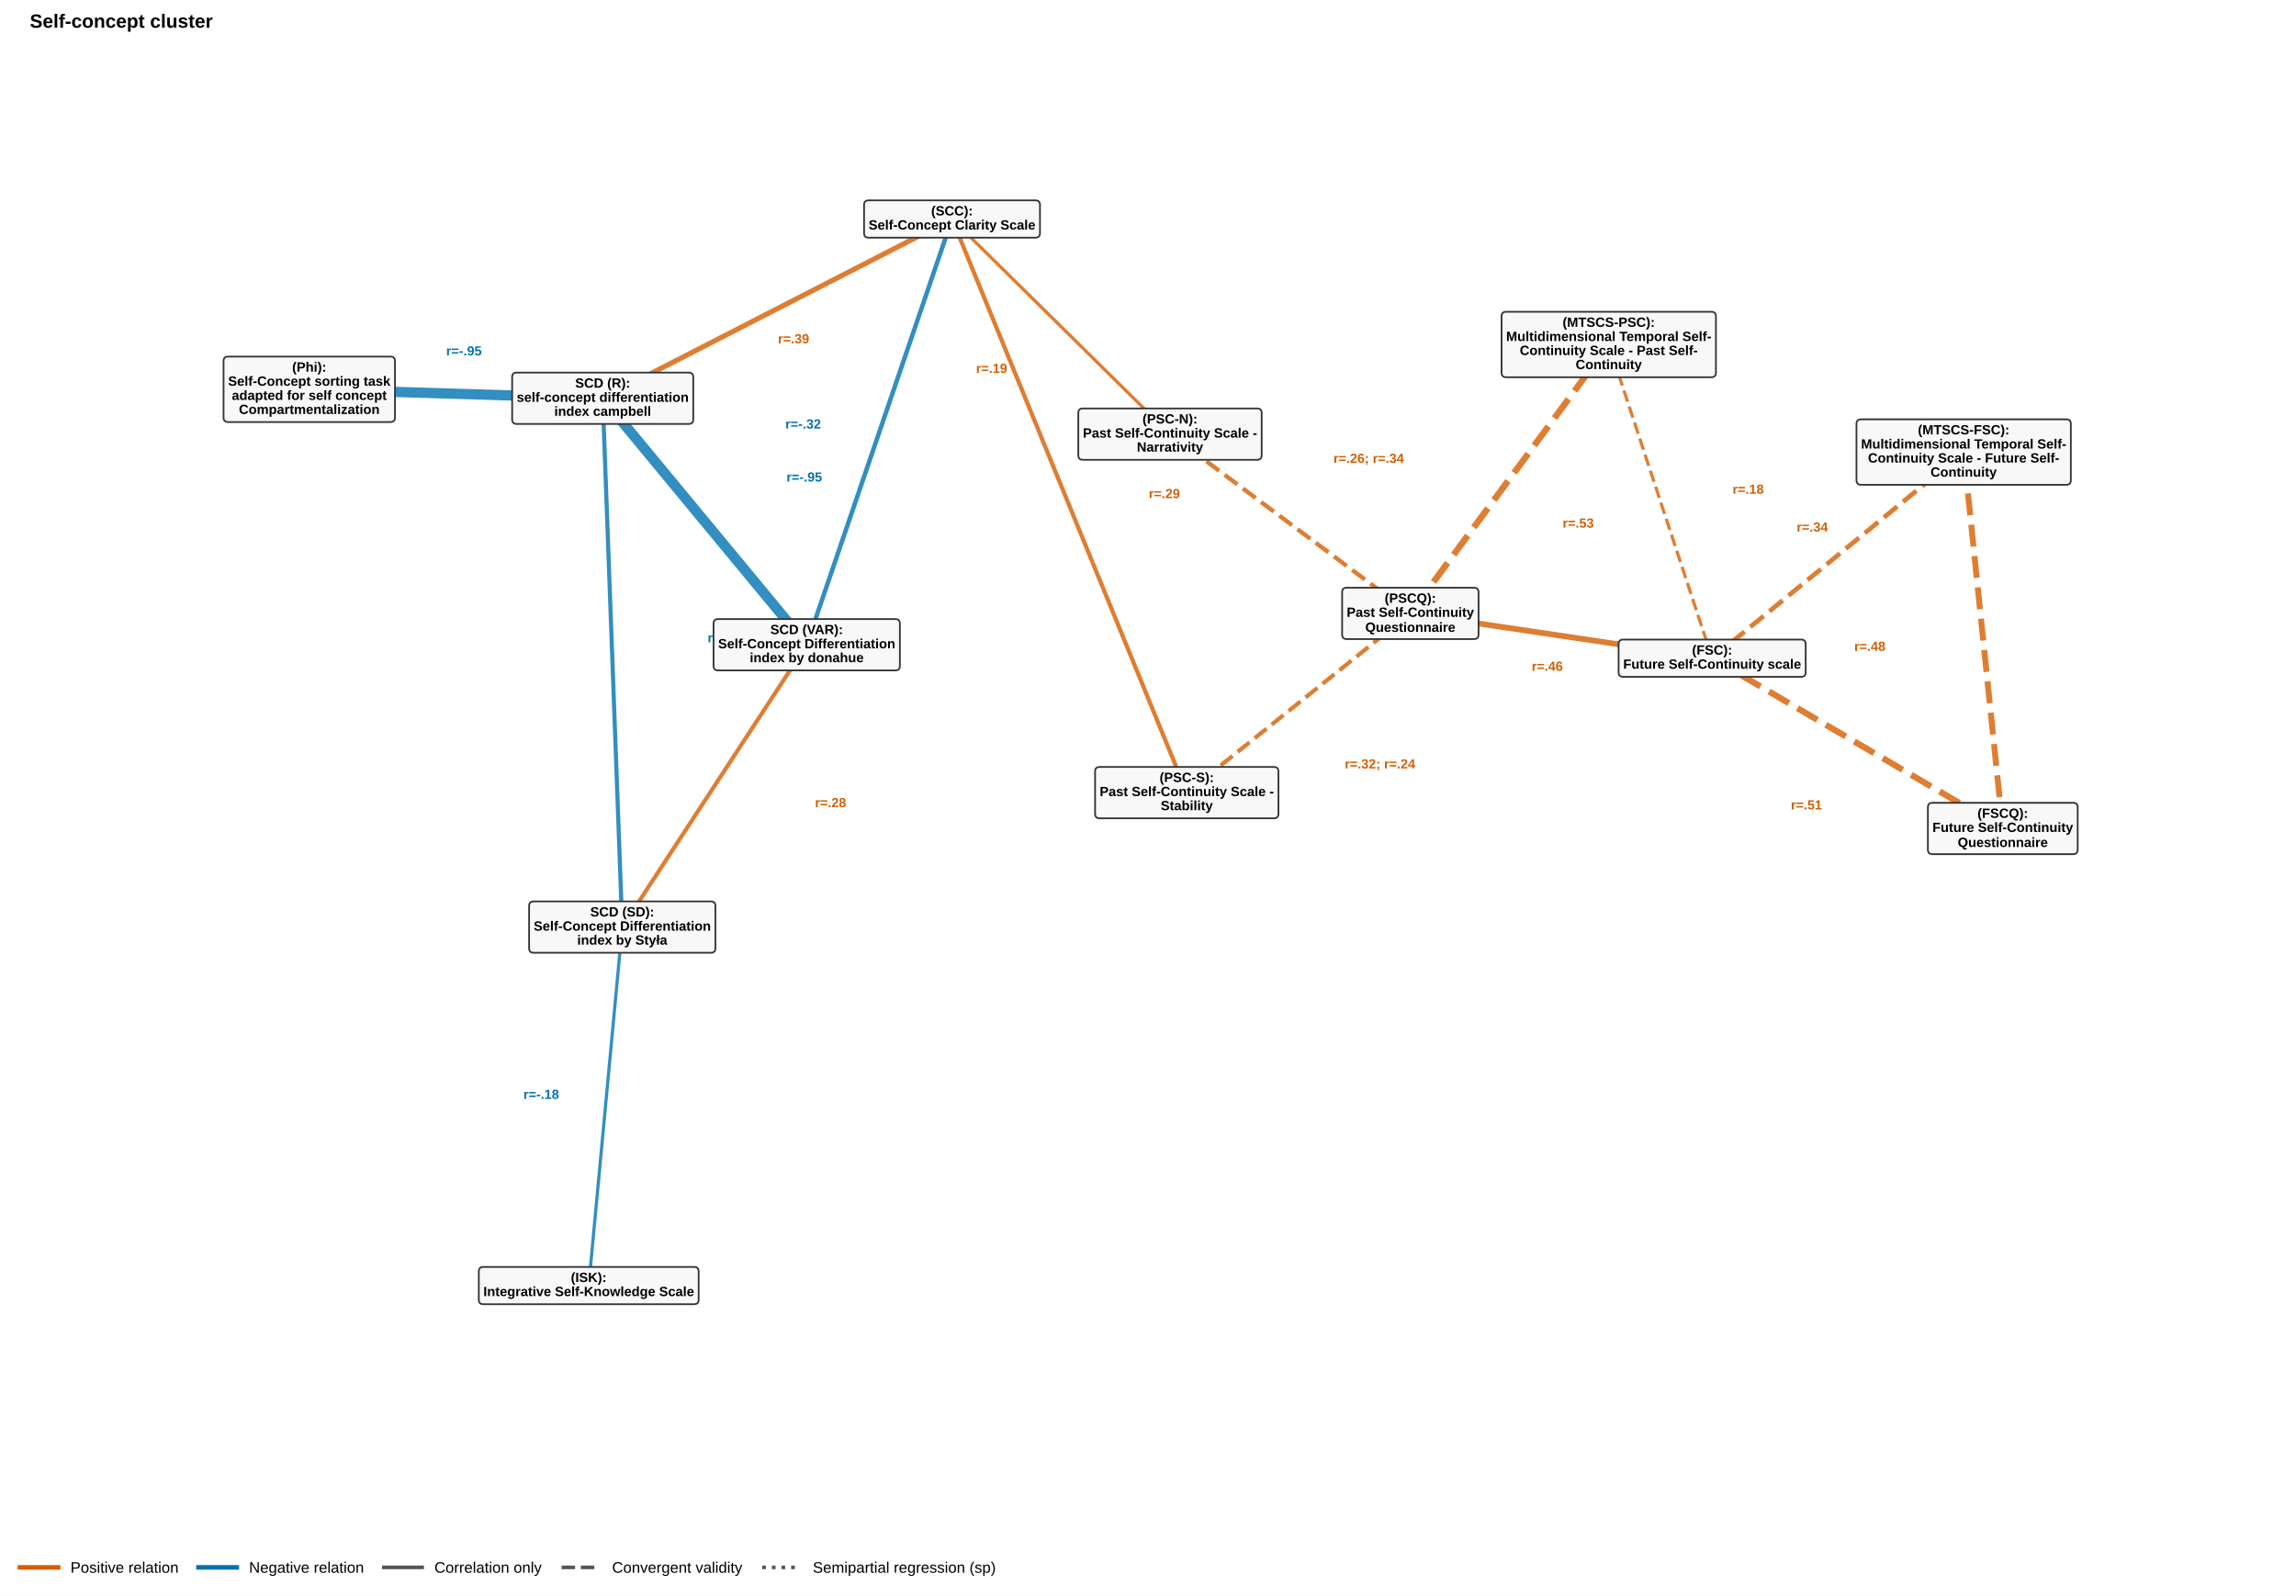
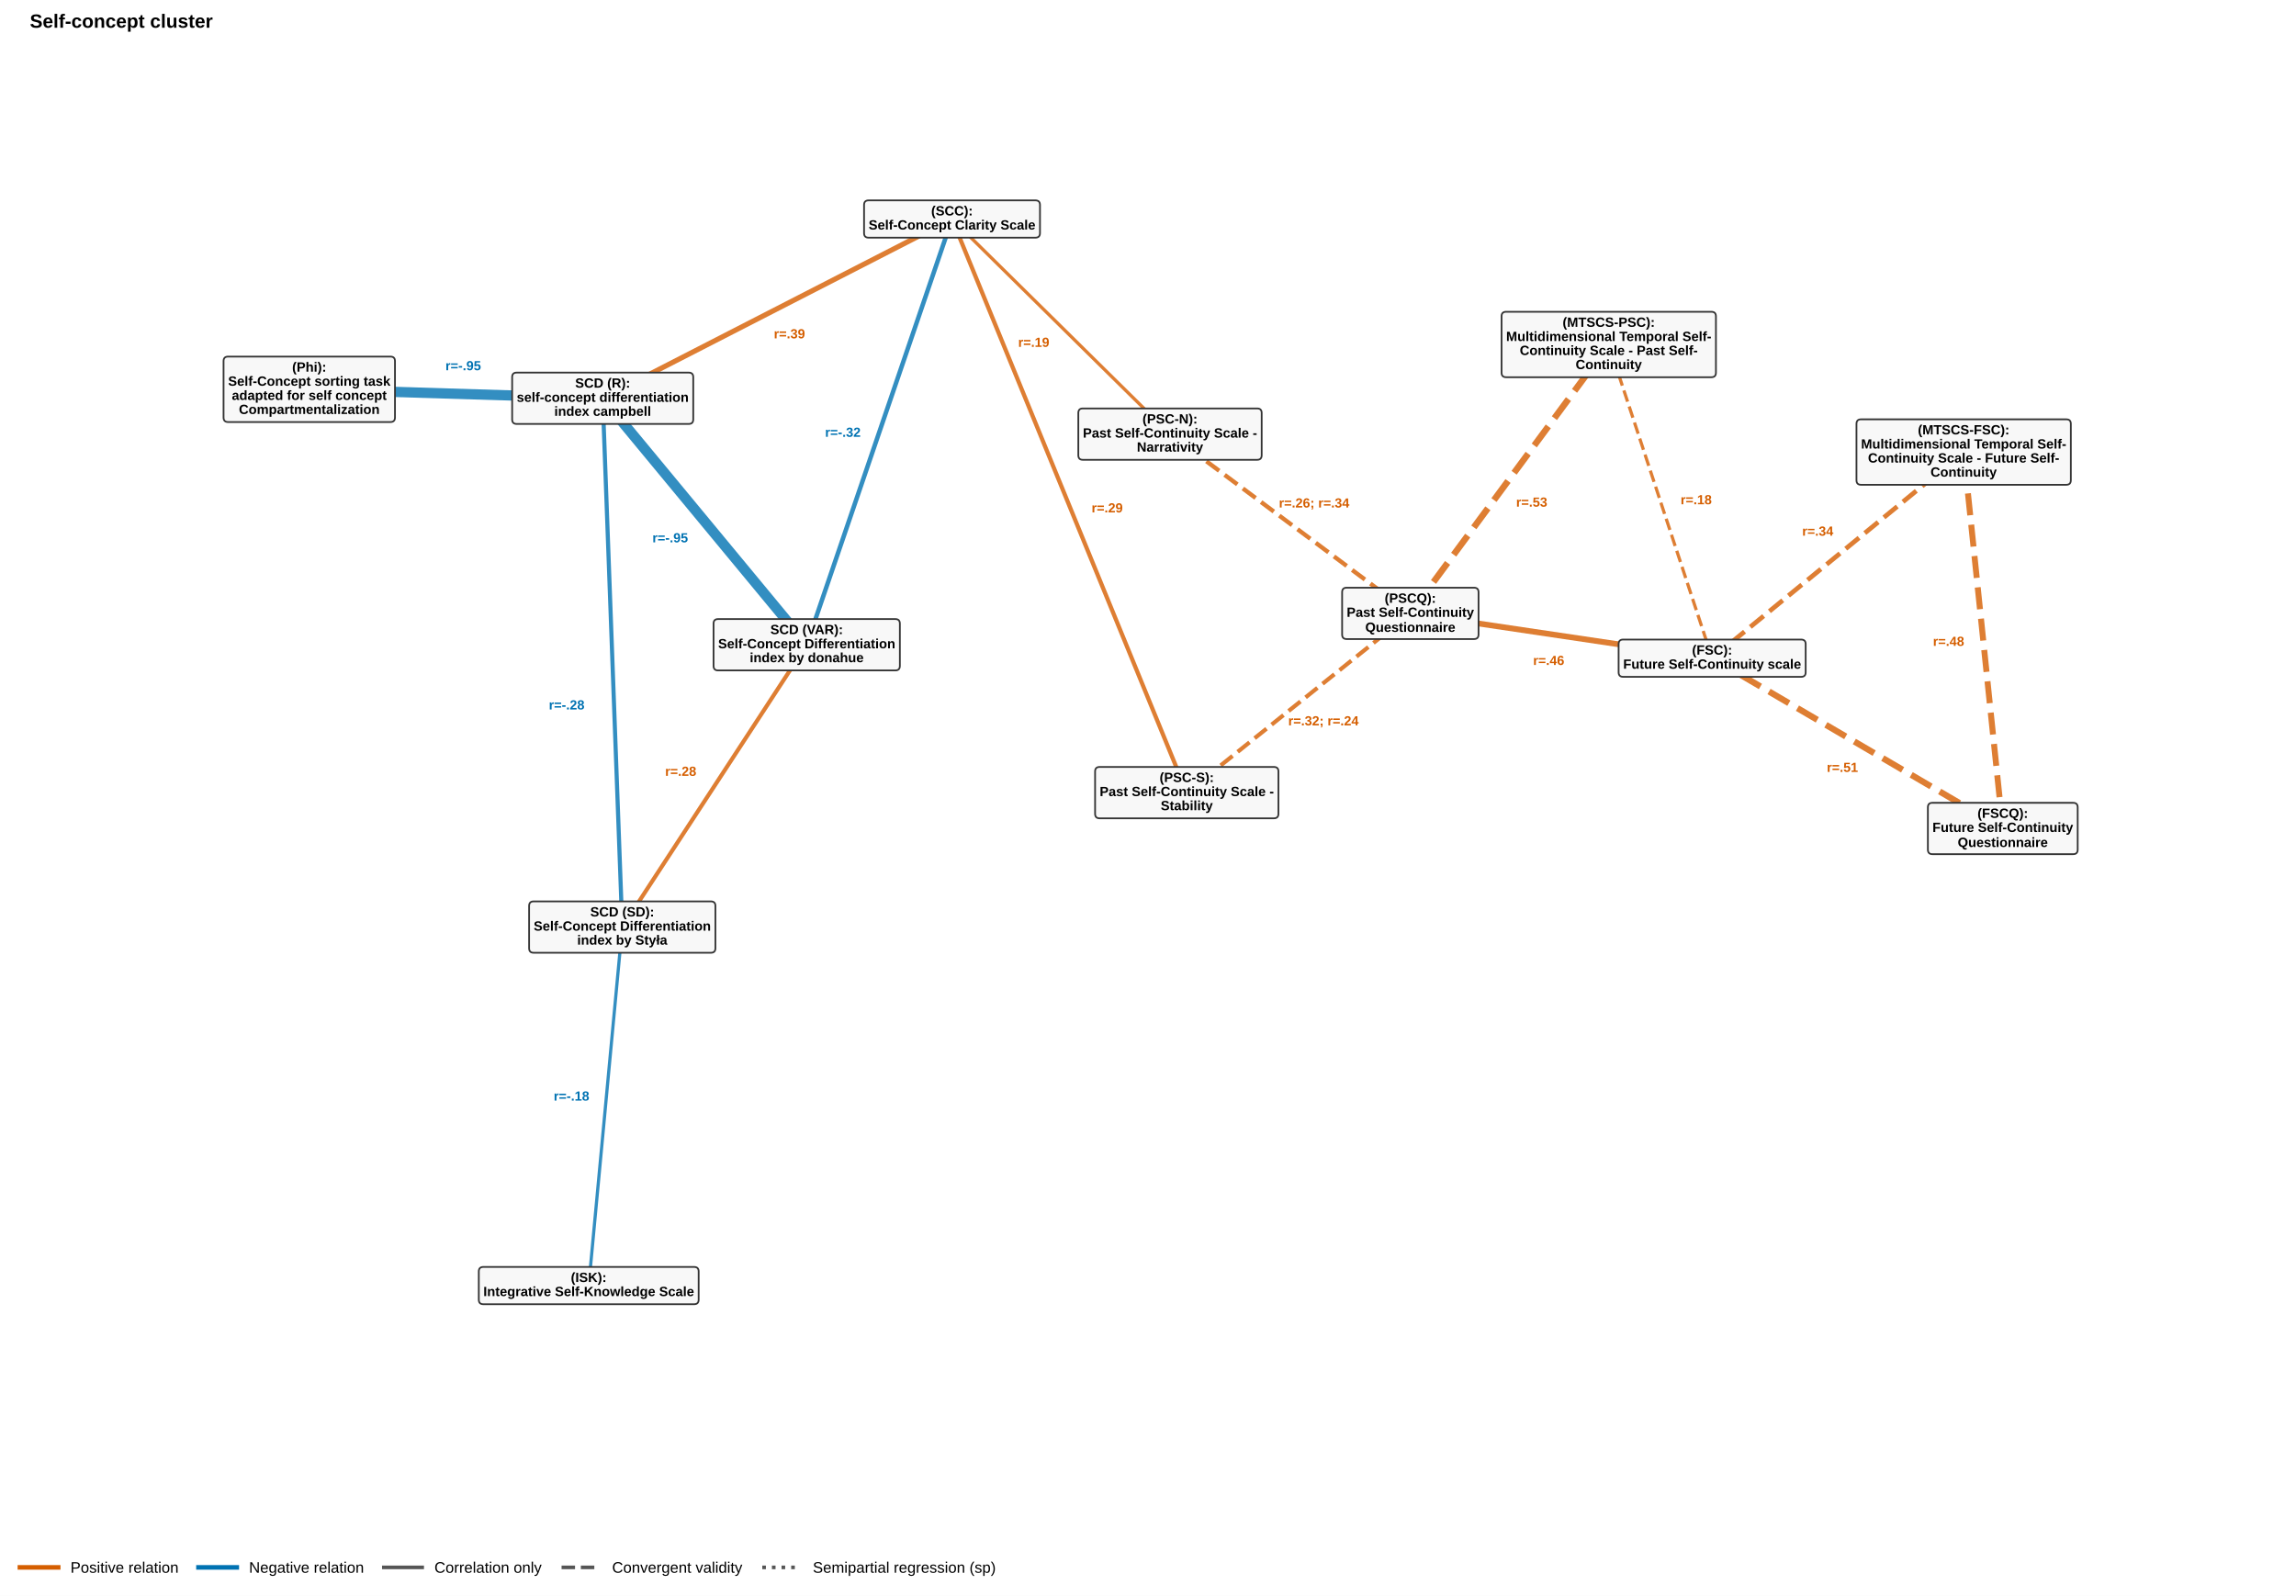
<svg xmlns="http://www.w3.org/2000/svg" width="1199.264pt" height="833.664pt" viewBox="0 0 1199.264 833.664" version="1.1">
  <defs>
    <style type="text/css">*{stroke-linejoin: round; stroke-linecap: butt}</style>
  </defs>
  <g id="figure_1">
    <g id="patch_1">
      <path d="M 0 833.664  L 1199.264 833.664  L 1199.264 0  L 0 0  z " style="fill: #ffffff" />
    </g>
    <g id="axes_1">
      <g id="LineCollection_1">
-         <path d="M 894.302 343.831  L 736.656 320.421  " clip-path="url(#p81ec9b1535)" style="fill: none; stroke: #d55e00; stroke-opacity: 0.8; stroke-width: 3.008" />
-         <path d="M 307.507 671.573  L 325.023 484.292  " clip-path="url(#p81ec9b1535)" style="fill: none; stroke: #0072b2; stroke-opacity: 0.8; stroke-width: 1.664" />
-         <path d="M 161.538 203.37  L 314.806 208.052  " clip-path="url(#p81ec9b1535)" style="fill: none; stroke: #0072b2; stroke-opacity: 0.8; stroke-width: 5.36" />
-         <path d="M 611.122 226.78  L 497.267 114.412  " clip-path="url(#p81ec9b1535)" style="fill: none; stroke: #d55e00; stroke-opacity: 0.8; stroke-width: 1.712" />
-         <path d="M 619.881 414.061  L 497.267 114.412  " clip-path="url(#p81ec9b1535)" style="fill: none; stroke: #d55e00; stroke-opacity: 0.8; stroke-width: 2.192" />
-         <path d="M 497.267 114.412  L 314.806 208.052  " clip-path="url(#p81ec9b1535)" style="fill: none; stroke: #d55e00; stroke-opacity: 0.8; stroke-width: 2.672" />
-         <path d="M 497.267 114.412  L 421.363 336.808  " clip-path="url(#p81ec9b1535)" style="fill: none; stroke: #0072b2; stroke-opacity: 0.8; stroke-width: 2.336" />
-         <path d="M 314.806 208.052  L 325.023 484.292  " clip-path="url(#p81ec9b1535)" style="fill: none; stroke: #0072b2; stroke-opacity: 0.8; stroke-width: 2.144" />
-         <path d="M 314.806 208.052  L 421.363 336.808  " clip-path="url(#p81ec9b1535)" style="fill: none; stroke: #0072b2; stroke-opacity: 0.8; stroke-width: 5.36" />
-         <path d="M 325.023 484.292  L 421.363 336.808  " clip-path="url(#p81ec9b1535)" style="fill: none; stroke: #d55e00; stroke-opacity: 0.8; stroke-width: 2.144" />
+         <path d="M 894.302 343.831  L 736.656 320.421  " clip-path="url(#pcf50045b7d)" style="fill: none; stroke: #d55e00; stroke-opacity: 0.8; stroke-width: 3.008" />
+         <path d="M 307.507 671.573  L 325.023 484.292  " clip-path="url(#pcf50045b7d)" style="fill: none; stroke: #0072b2; stroke-opacity: 0.8; stroke-width: 1.664" />
+         <path d="M 161.538 203.37  L 314.806 208.052  " clip-path="url(#pcf50045b7d)" style="fill: none; stroke: #0072b2; stroke-opacity: 0.8; stroke-width: 5.36" />
+         <path d="M 611.122 226.78  L 497.267 114.412  " clip-path="url(#pcf50045b7d)" style="fill: none; stroke: #d55e00; stroke-opacity: 0.8; stroke-width: 1.712" />
+         <path d="M 619.881 414.061  L 497.267 114.412  " clip-path="url(#pcf50045b7d)" style="fill: none; stroke: #d55e00; stroke-opacity: 0.8; stroke-width: 2.192" />
+         <path d="M 497.267 114.412  L 314.806 208.052  " clip-path="url(#pcf50045b7d)" style="fill: none; stroke: #d55e00; stroke-opacity: 0.8; stroke-width: 2.672" />
+         <path d="M 497.267 114.412  L 421.363 336.808  " clip-path="url(#pcf50045b7d)" style="fill: none; stroke: #0072b2; stroke-opacity: 0.8; stroke-width: 2.336" />
+         <path d="M 314.806 208.052  L 325.023 484.292  " clip-path="url(#pcf50045b7d)" style="fill: none; stroke: #0072b2; stroke-opacity: 0.8; stroke-width: 2.144" />
+         <path d="M 314.806 208.052  L 421.363 336.808  " clip-path="url(#pcf50045b7d)" style="fill: none; stroke: #0072b2; stroke-opacity: 0.8; stroke-width: 5.36" />
+         <path d="M 325.023 484.292  L 421.363 336.808  " clip-path="url(#pcf50045b7d)" style="fill: none; stroke: #d55e00; stroke-opacity: 0.8; stroke-width: 2.144" />
      </g>
      <g id="LineCollection_2">
-         <path d="M 894.302 343.831  L 1046.11 432.789  " clip-path="url(#p81ec9b1535)" style="fill: none; stroke-dasharray: 12.018,5.197; stroke-dashoffset: 0; stroke: #d55e00; stroke-opacity: 0.8; stroke-width: 3.248" />
-         <path d="M 894.302 343.831  L 840.294 179.96  " clip-path="url(#p81ec9b1535)" style="fill: none; stroke-dasharray: 6.157,2.662; stroke-dashoffset: 0; stroke: #d55e00; stroke-opacity: 0.8; stroke-width: 1.664" />
-         <path d="M 894.302 343.831  L 1025.674 236.144  " clip-path="url(#p81ec9b1535)" style="fill: none; stroke-dasharray: 8.998,3.891; stroke-dashoffset: 0; stroke: #d55e00; stroke-opacity: 0.8; stroke-width: 2.432" />
-         <path d="M 1046.11 432.789  L 1025.674 236.144  " clip-path="url(#p81ec9b1535)" style="fill: none; stroke-dasharray: 11.485,4.966; stroke-dashoffset: 0; stroke: #d55e00; stroke-opacity: 0.8; stroke-width: 3.104" />
-         <path d="M 840.294 179.96  L 736.656 320.421  " clip-path="url(#p81ec9b1535)" style="fill: none; stroke-dasharray: 12.373,5.35; stroke-dashoffset: 0; stroke: #d55e00; stroke-opacity: 0.8; stroke-width: 3.344" />
-         <path d="M 611.122 226.78  L 736.656 320.421  " clip-path="url(#p81ec9b1535)" style="fill: none; stroke-dasharray: 8.288,3.584; stroke-dashoffset: 0; stroke: #d55e00; stroke-opacity: 0.8; stroke-width: 2.24" />
-         <path d="M 619.881 414.061  L 736.656 320.421  " clip-path="url(#p81ec9b1535)" style="fill: none; stroke-dasharray: 7.933,3.43; stroke-dashoffset: 0; stroke: #d55e00; stroke-opacity: 0.8; stroke-width: 2.144" />
+         <path d="M 894.302 343.831  L 1046.11 432.789  " clip-path="url(#pcf50045b7d)" style="fill: none; stroke-dasharray: 12.018,5.197; stroke-dashoffset: 0; stroke: #d55e00; stroke-opacity: 0.8; stroke-width: 3.248" />
+         <path d="M 894.302 343.831  L 840.294 179.96  " clip-path="url(#pcf50045b7d)" style="fill: none; stroke-dasharray: 6.157,2.662; stroke-dashoffset: 0; stroke: #d55e00; stroke-opacity: 0.8; stroke-width: 1.664" />
+         <path d="M 894.302 343.831  L 1025.674 236.144  " clip-path="url(#pcf50045b7d)" style="fill: none; stroke-dasharray: 8.998,3.891; stroke-dashoffset: 0; stroke: #d55e00; stroke-opacity: 0.8; stroke-width: 2.432" />
+         <path d="M 1046.11 432.789  L 1025.674 236.144  " clip-path="url(#pcf50045b7d)" style="fill: none; stroke-dasharray: 11.485,4.966; stroke-dashoffset: 0; stroke: #d55e00; stroke-opacity: 0.8; stroke-width: 3.104" />
+         <path d="M 840.294 179.96  L 736.656 320.421  " clip-path="url(#pcf50045b7d)" style="fill: none; stroke-dasharray: 12.373,5.35; stroke-dashoffset: 0; stroke: #d55e00; stroke-opacity: 0.8; stroke-width: 3.344" />
+         <path d="M 611.122 226.78  L 736.656 320.421  " clip-path="url(#pcf50045b7d)" style="fill: none; stroke-dasharray: 8.288,3.584; stroke-dashoffset: 0; stroke: #d55e00; stroke-opacity: 0.8; stroke-width: 2.24" />
+         <path d="M 619.881 414.061  L 736.656 320.421  " clip-path="url(#pcf50045b7d)" style="fill: none; stroke-dasharray: 7.933,3.43; stroke-dashoffset: 0; stroke: #d55e00; stroke-opacity: 0.8; stroke-width: 2.144" />
      </g>
      <g id="text_1">
        <text style="font-weight: 700; font-size: 10px; font-family: 'Arial', 'Helvetica', 'DejaVu Sans', sans-serif; text-anchor: start" x="15.584" y="14.48" transform="rotate(-0 15.584 14.48027)">Self-concept cluster</text>
      </g>
      <g id="text_2">
        <g id="patch_2">
-           <path d="M 800.044 352.564  L 816.351 352.564  Q 817.041 352.564 817.041 351.874  L 817.041 345.399  Q 817.041 344.709 816.351 344.709  L 800.044 344.709  Q 799.354 344.709 799.354 345.399  L 799.354 351.874  Q 799.354 352.564 800.044 352.564  z " style="fill: #ffffff; opacity: 0.9" />
-         </g>
-         <text style="font-weight: 700; font-size: 6.9px; font-family: 'Arial', 'Helvetica', 'DejaVu Sans', sans-serif; text-anchor: middle; fill: #d55e00" x="808.198" y="350.422" transform="rotate(-0 808.1977 350.4219)">r=.46</text>
+           <path d="M 847.828 353.569  L 940.776 353.569  Q 943.156 353.569 943.156 351.189  L 943.156 336.473  Q 943.156 334.093 940.776 334.093  L 847.828 334.093  Q 845.448 334.093 845.448 336.473  L 845.448 351.189  Q 845.448 353.569 847.828 353.569  z " style="fill: #f8f8f8; stroke: #333333; stroke-width: 0.9; stroke-linejoin: miter" />
+         </g>
+         <text style="font-weight: 700; font-size: 7px; font-family: 'Arial', 'Helvetica', 'DejaVu Sans', sans-serif" transform="translate(883.8059 341.9634)">(FSC):</text>
+         <text style="font-weight: 700; font-size: 7px; font-family: 'Arial', 'Helvetica', 'DejaVu Sans', sans-serif" transform="translate(847.8281 349.3211)">Future Self-Continuity scale</text>
      </g>
      <g id="text_3">
        <g id="patch_3">
-           <path d="M 935.387 424.973  L 951.694 424.973  Q 952.384 424.973 952.384 424.283  L 952.384 417.808  Q 952.384 417.118 951.694 417.118  L 935.387 417.118  Q 934.697 417.118 934.697 417.808  L 934.697 424.283  Q 934.697 424.973 935.387 424.973  z " style="fill: #ffffff; opacity: 0.9" />
-         </g>
-         <text style="font-weight: 700; font-size: 6.9px; font-family: 'Arial', 'Helvetica', 'DejaVu Sans', sans-serif; text-anchor: middle; fill: #d55e00" x="943.541" y="422.831" transform="rotate(-0 943.5405 422.8309)">r=.51</text>
-       </g>
-       <g id="text_4">
-         <g id="patch_4">
-           <path d="M 904.973 260.093  L 921.28 260.093  Q 921.97 260.093 921.97 259.403  L 921.97 252.928  Q 921.97 252.238 921.28 252.238  L 904.973 252.238  Q 904.283 252.238 904.283 252.928  L 904.283 259.403  Q 904.283 260.093 904.973 260.093  z " style="fill: #ffffff; opacity: 0.9" />
-         </g>
-         <text style="font-weight: 700; font-size: 6.9px; font-family: 'Arial', 'Helvetica', 'DejaVu Sans', sans-serif; text-anchor: middle; fill: #d55e00" x="913.126" y="257.951" transform="rotate(-0 913.1265 257.9513)">r=.18</text>
-       </g>
-       <g id="text_5">
-         <g id="patch_5">
-           <path d="M 938.456 279.836  L 954.763 279.836  Q 955.453 279.836 955.453 279.146  L 955.453 272.671  Q 955.453 271.981 954.763 271.981  L 938.456 271.981  Q 937.766 271.981 937.766 272.671  L 937.766 279.146  Q 937.766 279.836 938.456 279.836  z " style="fill: #ffffff; opacity: 0.9" />
-         </g>
-         <text style="font-weight: 700; font-size: 6.9px; font-family: 'Arial', 'Helvetica', 'DejaVu Sans', sans-serif; text-anchor: middle; fill: #d55e00" x="946.61" y="277.694" transform="rotate(-0 946.6098 277.6942)">r=.34</text>
-       </g>
-       <g id="text_6">
-         <g id="patch_6">
-           <path d="M 968.522 342.153  L 984.829 342.153  Q 985.519 342.153 985.519 341.463  L 985.519 334.988  Q 985.519 334.298 984.829 334.298  L 968.522 334.298  Q 967.832 334.298 967.832 334.988  L 967.832 341.463  Q 967.832 342.153 968.522 342.153  z " style="fill: #ffffff; opacity: 0.9" />
-         </g>
-         <text style="font-weight: 700; font-size: 6.9px; font-family: 'Arial', 'Helvetica', 'DejaVu Sans', sans-serif; text-anchor: middle; fill: #d55e00" x="976.675" y="340.011" transform="rotate(-0 976.6753 340.011)">r=.48</text>
-       </g>
-       <g id="text_7">
-         <g id="patch_7">
-           <path d="M 273.407 576.178  L 292.012 576.178  Q 292.702 576.178 292.702 575.488  L 292.702 569.012  Q 292.702 568.322 292.012 568.322  L 273.407 568.322  Q 272.717 568.322 272.717 569.012  L 272.717 575.488  Q 272.717 576.178 273.407 576.178  z " style="fill: #ffffff; opacity: 0.9" />
-         </g>
-         <text style="font-weight: 700; font-size: 6.9px; font-family: 'Arial', 'Helvetica', 'DejaVu Sans', sans-serif; text-anchor: middle; fill: #0072b2" x="282.709" y="574.035" transform="rotate(-0 282.7095 574.0355)">r=-.18</text>
-       </g>
-       <g id="text_8">
-         <g id="patch_8">
-           <path d="M 816.207 277.776  L 832.513 277.776  Q 833.203 277.776 833.203 277.086  L 833.203 270.61  Q 833.203 269.92 832.513 269.92  L 816.207 269.92  Q 815.517 269.92 815.517 270.61  L 815.517 277.086  Q 815.517 277.776 816.207 277.776  z " style="fill: #ffffff; opacity: 0.9" />
-         </g>
-         <text style="font-weight: 700; font-size: 6.9px; font-family: 'Arial', 'Helvetica', 'DejaVu Sans', sans-serif; text-anchor: middle; fill: #d55e00" x="824.36" y="275.634" transform="rotate(-0 824.3598 275.6337)">r=.53</text>
-       </g>
-       <g id="text_9">
-         <g id="patch_9">
-           <path d="M 233.031 187.824  L 251.635 187.824  Q 252.325 187.824 252.325 187.134  L 252.325 180.659  Q 252.325 179.969 251.635 179.969  L 233.031 179.969  Q 232.341 179.969 232.341 180.659  L 232.341 187.134  Q 232.341 187.824 233.031 187.824  z " style="fill: #ffffff; opacity: 0.9" />
-         </g>
-         <text style="font-weight: 700; font-size: 6.9px; font-family: 'Arial', 'Helvetica', 'DejaVu Sans', sans-serif; text-anchor: middle; fill: #0072b2" x="242.333" y="185.682" transform="rotate(-0 242.3331 185.682)">r=-.95</text>
-       </g>
-       <g id="text_10">
-         <g id="patch_10">
-           <path d="M 509.814 196.942  L 526.121 196.942  Q 526.811 196.942 526.811 196.252  L 526.811 189.776  Q 526.811 189.086 526.121 189.086  L 509.814 189.086  Q 509.124 189.086 509.124 189.776  L 509.124 196.252  Q 509.124 196.942 509.814 196.942  z " style="fill: #ffffff; opacity: 0.9" />
-         </g>
-         <text style="font-weight: 700; font-size: 6.9px; font-family: 'Arial', 'Helvetica', 'DejaVu Sans', sans-serif; text-anchor: middle; fill: #d55e00" x="517.968" y="194.8" transform="rotate(-0 517.9677 194.7998)">r=.19</text>
-       </g>
-       <g id="text_11">
-         <g id="patch_11">
-           <path d="M 696.496 243.942  L 733.324 243.942  Q 734.014 243.942 734.014 243.252  L 734.014 236.777  Q 734.014 236.087 733.324 236.087  L 696.496 236.087  Q 695.806 236.087 695.806 236.777  L 695.806 243.252  Q 695.806 243.942 696.496 243.942  z " style="fill: #ffffff; opacity: 0.9" />
-         </g>
-         <text style="font-weight: 700; font-size: 6.9px; font-family: 'Arial', 'Helvetica', 'DejaVu Sans', sans-serif; text-anchor: middle; fill: #d55e00" x="714.91" y="241.8" transform="rotate(-0 714.9103 241.8001)">r=.26; r=.34</text>
-       </g>
-       <g id="text_12">
-         <g id="patch_12">
-           <path d="M 600.03 262.372  L 616.336 262.372  Q 617.026 262.372 617.026 261.682  L 617.026 255.207  Q 617.026 254.517 616.336 254.517  L 600.03 254.517  Q 599.34 254.517 599.34 255.207  L 599.34 261.682  Q 599.34 262.372 600.03 262.372  z " style="fill: #ffffff; opacity: 0.9" />
-         </g>
-         <text style="font-weight: 700; font-size: 6.9px; font-family: 'Arial', 'Helvetica', 'DejaVu Sans', sans-serif; text-anchor: middle; fill: #d55e00" x="608.183" y="260.23" transform="rotate(-0 608.183 260.2302)">r=.29</text>
-       </g>
-       <g id="text_13">
-         <g id="patch_13">
-           <path d="M 702.402 403.574  L 739.23 403.574  Q 739.92 403.574 739.92 402.884  L 739.92 396.409  Q 739.92 395.719 739.23 395.719  L 702.402 395.719  Q 701.712 395.719 701.712 396.409  L 701.712 402.884  Q 701.712 403.574 702.402 403.574  z " style="fill: #ffffff; opacity: 0.9" />
-         </g>
-         <text style="font-weight: 700; font-size: 6.9px; font-family: 'Arial', 'Helvetica', 'DejaVu Sans', sans-serif; text-anchor: middle; fill: #d55e00" x="720.816" y="401.432" transform="rotate(-0 720.8158 401.4324)">r=.32; r=.24</text>
-       </g>
-       <g id="text_14">
-         <g id="patch_14">
-           <path d="M 406.373 181.478  L 422.679 181.478  Q 423.369 181.478 423.369 180.788  L 423.369 174.313  Q 423.369 173.623 422.679 173.623  L 406.373 173.623  Q 405.683 173.623 405.683 174.313  L 405.683 180.788  Q 405.683 181.478 406.373 181.478  z " style="fill: #ffffff; opacity: 0.9" />
-         </g>
-         <text style="font-weight: 700; font-size: 6.9px; font-family: 'Arial', 'Helvetica', 'DejaVu Sans', sans-serif; text-anchor: middle; fill: #d55e00" x="414.526" y="179.336" transform="rotate(-0 414.5259 179.3364)">r=.39</text>
-       </g>
-       <g id="text_15">
-         <g id="patch_15">
-           <path d="M 410.225 226.008  L 428.829 226.008  Q 429.519 226.008 429.519 225.318  L 429.519 218.843  Q 429.519 218.153 428.829 218.153  L 410.225 218.153  Q 409.535 218.153 409.535 218.843  L 409.535 225.318  Q 409.535 226.008 410.225 226.008  z " style="fill: #ffffff; opacity: 0.9" />
-         </g>
-         <text style="font-weight: 700; font-size: 6.9px; font-family: 'Arial', 'Helvetica', 'DejaVu Sans', sans-serif; text-anchor: middle; fill: #0072b2" x="419.527" y="223.866" transform="rotate(-0 419.527 223.8663)">r=-.32</text>
-       </g>
-       <g id="text_16">
-         <g id="patch_16">
-           <path d="M 369.59 337.709  L 388.195 337.709  Q 388.885 337.709 388.885 337.019  L 388.885 330.543  Q 388.885 329.853 388.195 329.853  L 369.59 329.853  Q 368.9 329.853 368.9 330.543  L 368.9 337.019  Q 368.9 337.709 369.59 337.709  z " style="fill: #ffffff; opacity: 0.9" />
-         </g>
-         <text style="font-weight: 700; font-size: 6.9px; font-family: 'Arial', 'Helvetica', 'DejaVu Sans', sans-serif; text-anchor: middle; fill: #0072b2" x="378.893" y="335.567" transform="rotate(-0 378.8925 335.5665)">r=-.28</text>
-       </g>
-       <g id="text_17">
-         <g id="patch_17">
-           <path d="M 410.8 253.718  L 429.404 253.718  Q 430.094 253.718 430.094 253.028  L 430.094 246.552  Q 430.094 245.862 429.404 245.862  L 410.8 245.862  Q 410.11 245.862 410.11 246.552  L 410.11 253.028  Q 410.11 253.718 410.8 253.718  z " style="fill: #ffffff; opacity: 0.9" />
-         </g>
-         <text style="font-weight: 700; font-size: 6.9px; font-family: 'Arial', 'Helvetica', 'DejaVu Sans', sans-serif; text-anchor: middle; fill: #0072b2" x="420.102" y="251.576" transform="rotate(-0 420.1023 251.5758)">r=-.95</text>
-       </g>
-       <g id="text_18">
-         <g id="patch_18">
-           <path d="M 425.662 423.789  L 441.969 423.789  Q 442.659 423.789 442.659 423.099  L 442.659 416.624  Q 442.659 415.934 441.969 415.934  L 425.662 415.934  Q 424.972 415.934 424.972 416.624  L 424.972 423.099  Q 424.972 423.789 425.662 423.789  z " style="fill: #ffffff; opacity: 0.9" />
-         </g>
-         <text style="font-weight: 700; font-size: 6.9px; font-family: 'Arial', 'Helvetica', 'DejaVu Sans', sans-serif; text-anchor: middle; fill: #d55e00" x="433.816" y="421.647" transform="rotate(-0 433.8157 421.6473)">r=.28</text>
-       </g>
-       <g id="text_19">
-         <g id="patch_19">
-           <path d="M 847.828 353.569  L 940.776 353.569  Q 943.156 353.569 943.156 351.189  L 943.156 336.473  Q 943.156 334.093 940.776 334.093  L 847.828 334.093  Q 845.448 334.093 845.448 336.473  L 845.448 351.189  Q 845.448 353.569 847.828 353.569  z " style="fill: #f8f8f8; stroke: #333333; stroke-width: 0.9; stroke-linejoin: miter" />
-         </g>
-         <text style="font-weight: 700; font-size: 7px; font-family: 'Arial', 'Helvetica', 'DejaVu Sans', sans-serif" transform="translate(883.8059 341.9634)">(FSC):</text>
-         <text style="font-weight: 700; font-size: 7px; font-family: 'Arial', 'Helvetica', 'DejaVu Sans', sans-serif" transform="translate(847.8281 349.3211)">Future Self-Continuity scale</text>
-       </g>
-       <g id="text_20">
-         <g id="patch_20">
          <path d="M 1009.366 446.206  L 1082.854 446.206  Q 1085.234 446.206 1085.234 443.826  L 1085.234 421.753  Q 1085.234 419.373 1082.854 419.373  L 1009.366 419.373  Q 1006.986 419.373 1006.986 421.753  L 1006.986 443.826  Q 1006.986 446.206 1009.366 446.206  z " style="fill: #f8f8f8; stroke: #333333; stroke-width: 0.9; stroke-linejoin: miter" />
        </g>
        <text style="font-weight: 700; font-size: 7px; font-family: 'Arial', 'Helvetica', 'DejaVu Sans', sans-serif" transform="translate(1032.891 427.2431)">(FSCQ):</text>
        <text style="font-weight: 700; font-size: 7px; font-family: 'Arial', 'Helvetica', 'DejaVu Sans', sans-serif" transform="translate(1009.366 434.6007)">Future Self-Continuity</text>
        <text style="font-weight: 700; font-size: 7px; font-family: 'Arial', 'Helvetica', 'DejaVu Sans', sans-serif" transform="translate(1022.579 442.444)">Questionnaire</text>
      </g>
-       <g id="text_21">
-         <g id="patch_21">
+       <g id="text_4">
+         <g id="patch_4">
          <path d="M 252.468 681.31  L 362.546 681.31  Q 364.926 681.31 364.926 678.93  L 364.926 664.215  Q 364.926 661.835 362.546 661.835  L 252.468 661.835  Q 250.088 661.835 250.088 664.215  L 250.088 678.93  Q 250.088 681.31 252.468 681.31  z " style="fill: #f8f8f8; stroke: #333333; stroke-width: 0.9; stroke-linejoin: miter" />
        </g>
        <text style="font-weight: 700; font-size: 7px; font-family: 'Arial', 'Helvetica', 'DejaVu Sans', sans-serif" transform="translate(298.1764 669.7051)">(ISK):</text>
        <text style="font-weight: 700; font-size: 7px; font-family: 'Arial', 'Helvetica', 'DejaVu Sans', sans-serif" transform="translate(252.468 677.0628)">Integrative Self-Knowledge Scale</text>
      </g>
-       <g id="text_22">
-         <g id="patch_22">
+       <g id="text_5">
+         <g id="patch_5">
          <path d="M 972.07 253.24  L 1079.278 253.24  Q 1081.658 253.24 1081.658 250.86  L 1081.658 221.429  Q 1081.658 219.049 1079.278 219.049  L 972.07 219.049  Q 969.69 219.049 969.69 221.429  L 969.69 250.86  Q 969.69 253.24 972.07 253.24  z " style="fill: #f8f8f8; stroke: #333333; stroke-width: 0.9; stroke-linejoin: miter" />
        </g>
        <text style="font-weight: 700; font-size: 7px; font-family: 'Arial', 'Helvetica', 'DejaVu Sans', sans-serif" transform="translate(1001.763 226.9192)">(MTSCS-FSC):</text>
        <text style="font-weight: 700; font-size: 7px; font-family: 'Arial', 'Helvetica', 'DejaVu Sans', sans-serif" transform="translate(972.0699 234.3228)">Multidimensional Temporal Self-</text>
        <text style="font-weight: 700; font-size: 7px; font-family: 'Arial', 'Helvetica', 'DejaVu Sans', sans-serif" transform="translate(975.7017 241.6345)">Continuity Scale - Future Self-</text>
        <text style="font-weight: 700; font-size: 7px; font-family: 'Arial', 'Helvetica', 'DejaVu Sans', sans-serif" transform="translate(1008.374 248.9922)">Continuity</text>
      </g>
-       <g id="text_23">
-         <g id="patch_23">
+       <g id="text_6">
+         <g id="patch_6">
          <path d="M 786.689 197.055  L 893.898 197.055  Q 896.278 197.055 896.278 194.675  L 896.278 165.245  Q 896.278 162.865 893.898 162.865  L 786.689 162.865  Q 784.309 162.865 784.309 165.245  L 784.309 194.675  Q 784.309 197.055 786.689 197.055  z " style="fill: #f8f8f8; stroke: #333333; stroke-width: 0.9; stroke-linejoin: miter" />
        </g>
        <text style="font-weight: 700; font-size: 7px; font-family: 'Arial', 'Helvetica', 'DejaVu Sans', sans-serif" transform="translate(816.1852 170.7349)">(MTSCS-PSC):</text>
        <text style="font-weight: 700; font-size: 7px; font-family: 'Arial', 'Helvetica', 'DejaVu Sans', sans-serif" transform="translate(786.6894 178.1385)">Multidimensional Temporal Self-</text>
        <text style="font-weight: 700; font-size: 7px; font-family: 'Arial', 'Helvetica', 'DejaVu Sans', sans-serif" transform="translate(793.8158 185.4502)">Continuity Scale - Past Self-</text>
        <text style="font-weight: 700; font-size: 7px; font-family: 'Arial', 'Helvetica', 'DejaVu Sans', sans-serif" transform="translate(822.9932 192.8079)">Continuity</text>
      </g>
-       <g id="text_24">
-         <g id="patch_24">
+       <g id="text_7">
+         <g id="patch_7">
          <path d="M 119.147 220.466  L 203.93 220.466  Q 206.31 220.466 206.31 218.086  L 206.31 188.655  Q 206.31 186.275 203.93 186.275  L 119.147 186.275  Q 116.767 186.275 116.767 188.655  L 116.767 218.086  Q 116.767 220.466 119.147 220.466  z " style="fill: #f8f8f8; stroke: #333333; stroke-width: 0.9; stroke-linejoin: miter" />
        </g>
        <text style="font-weight: 700; font-size: 7px; font-family: 'Arial', 'Helvetica', 'DejaVu Sans', sans-serif" transform="translate(152.5974 194.1451)">(Phi):</text>
        <text style="font-weight: 700; font-size: 7px; font-family: 'Arial', 'Helvetica', 'DejaVu Sans', sans-serif" transform="translate(119.1467 201.5027)">Self-Concept sorting task</text>
        <text style="font-weight: 700; font-size: 7px; font-family: 'Arial', 'Helvetica', 'DejaVu Sans', sans-serif" transform="translate(121.0903 208.9063)">adapted for self concept</text>
        <text style="font-weight: 700; font-size: 7px; font-family: 'Arial', 'Helvetica', 'DejaVu Sans', sans-serif" transform="translate(124.7866 216.264)">Compartmentalization</text>
      </g>
-       <g id="text_25">
-         <g id="patch_25">
+       <g id="text_8">
+         <g id="patch_8">
          <path d="M 565.617 240.197  L 656.628 240.197  Q 659.008 240.197 659.008 237.817  L 659.008 215.744  Q 659.008 213.364 656.628 213.364  L 565.617 213.364  Q 563.237 213.364 563.237 215.744  L 563.237 237.817  Q 563.237 240.197 565.617 240.197  z " style="fill: #f8f8f8; stroke: #333333; stroke-width: 0.9; stroke-linejoin: miter" />
        </g>
        <text style="font-weight: 700; font-size: 7px; font-family: 'Arial', 'Helvetica', 'DejaVu Sans', sans-serif" transform="translate(596.7364 221.234)">(PSC-N):</text>
        <text style="font-weight: 700; font-size: 7px; font-family: 'Arial', 'Helvetica', 'DejaVu Sans', sans-serif" transform="translate(565.617 228.5917)">Past Self-Continuity Scale -</text>
        <text style="font-weight: 700; font-size: 7px; font-family: 'Arial', 'Helvetica', 'DejaVu Sans', sans-serif" transform="translate(593.8095 235.9067)">Narrativity</text>
      </g>
-       <g id="text_26">
-         <g id="patch_26">
+       <g id="text_9">
+         <g id="patch_9">
          <path d="M 574.375 427.478  L 665.386 427.478  Q 667.766 427.478 667.766 425.098  L 667.766 403.025  Q 667.766 400.645 665.386 400.645  L 574.375 400.645  Q 571.995 400.645 571.995 403.025  L 571.995 425.098  Q 571.995 427.478 574.375 427.478  z " style="fill: #f8f8f8; stroke: #333333; stroke-width: 0.9; stroke-linejoin: miter" />
        </g>
        <text style="font-weight: 700; font-size: 7px; font-family: 'Arial', 'Helvetica', 'DejaVu Sans', sans-serif" transform="translate(605.6875 408.515)">(PSC-S):</text>
        <text style="font-weight: 700; font-size: 7px; font-family: 'Arial', 'Helvetica', 'DejaVu Sans', sans-serif" transform="translate(574.3751 415.8726)">Past Self-Continuity Scale -</text>
        <text style="font-weight: 700; font-size: 7px; font-family: 'Arial', 'Helvetica', 'DejaVu Sans', sans-serif" transform="translate(606.2678 423.2303)">Stability</text>
      </g>
-       <g id="text_27">
-         <g id="patch_27">
+       <g id="text_10">
+         <g id="patch_10">
          <path d="M 703.406 333.837  L 769.905 333.837  Q 772.285 333.837 772.285 331.457  L 772.285 309.384  Q 772.285 307.004 769.905 307.004  L 703.406 307.004  Q 701.026 307.004 701.026 309.384  L 701.026 331.457  Q 701.026 333.837 703.406 333.837  z " style="fill: #f8f8f8; stroke: #333333; stroke-width: 0.9; stroke-linejoin: miter" />
        </g>
        <text style="font-weight: 700; font-size: 7px; font-family: 'Arial', 'Helvetica', 'DejaVu Sans', sans-serif" transform="translate(723.2403 314.8745)">(PSCQ):</text>
        <text style="font-weight: 700; font-size: 7px; font-family: 'Arial', 'Helvetica', 'DejaVu Sans', sans-serif" transform="translate(703.4062 322.2321)">Past Self-Continuity</text>
        <text style="font-weight: 700; font-size: 7px; font-family: 'Arial', 'Helvetica', 'DejaVu Sans', sans-serif" transform="translate(713.1247 330.0754)">Questionnaire</text>
      </g>
-       <g id="text_28">
-         <g id="patch_28">
+       <g id="text_11">
+         <g id="patch_11">
          <path d="M 453.7 124.149  L 540.833 124.149  Q 543.213 124.149 543.213 121.769  L 543.213 107.054  Q 543.213 104.674 540.833 104.674  L 453.7 104.674  Q 451.32 104.674 451.32 107.054  L 451.32 121.769  Q 451.32 124.149 453.7 124.149  z " style="fill: #f8f8f8; stroke: #333333; stroke-width: 0.9; stroke-linejoin: miter" />
        </g>
        <text style="font-weight: 700; font-size: 7px; font-family: 'Arial', 'Helvetica', 'DejaVu Sans', sans-serif" transform="translate(486.3806 112.5442)">(SCC):</text>
        <text style="font-weight: 700; font-size: 7px; font-family: 'Arial', 'Helvetica', 'DejaVu Sans', sans-serif" transform="translate(453.7005 119.9019)">Self-Concept Clarity Scale</text>
      </g>
-       <g id="text_29">
-         <g id="patch_29">
+       <g id="text_12">
+         <g id="patch_12">
          <path d="M 269.889 221.469  L 359.722 221.469  Q 362.102 221.469 362.102 219.089  L 362.102 197.016  Q 362.102 194.636 359.722 194.636  L 269.889 194.636  Q 267.509 194.636 267.509 197.016  L 267.509 219.089  Q 267.509 221.469 269.889 221.469  z " style="fill: #f8f8f8; stroke: #333333; stroke-width: 0.9; stroke-linejoin: miter" />
        </g>
        <text style="font-weight: 700; font-size: 7px; font-family: 'Arial', 'Helvetica', 'DejaVu Sans', sans-serif" transform="translate(300.4195 202.5059)">SCD (R):</text>
        <text style="font-weight: 700; font-size: 7px; font-family: 'Arial', 'Helvetica', 'DejaVu Sans', sans-serif" transform="translate(269.8891 209.9095)">self-concept differentiation</text>
        <text style="font-weight: 700; font-size: 7px; font-family: 'Arial', 'Helvetica', 'DejaVu Sans', sans-serif" transform="translate(289.5214 217.2245)">index campbell</text>
      </g>
-       <g id="text_30">
-         <g id="patch_30">
+       <g id="text_13">
+         <g id="patch_13">
          <path d="M 278.747 497.708  L 371.299 497.708  Q 373.679 497.708 373.679 495.328  L 373.679 473.255  Q 373.679 470.875 371.299 470.875  L 278.747 470.875  Q 276.367 470.875 276.367 473.255  L 276.367 495.328  Q 276.367 497.708 278.747 497.708  z " style="fill: #f8f8f8; stroke: #333333; stroke-width: 0.9; stroke-linejoin: miter" />
        </g>
        <text style="font-weight: 700; font-size: 7px; font-family: 'Arial', 'Helvetica', 'DejaVu Sans', sans-serif" transform="translate(308.3027 478.7453)">SCD (SD):</text>
        <text style="font-weight: 700; font-size: 7px; font-family: 'Arial', 'Helvetica', 'DejaVu Sans', sans-serif" transform="translate(278.7474 486.1489)">Self-Concept Differentiation</text>
        <text style="font-weight: 700; font-size: 7px; font-family: 'Arial', 'Helvetica', 'DejaVu Sans', sans-serif" transform="translate(301.4892 493.4607)">index by Styła</text>
      </g>
-       <g id="text_31">
-         <g id="patch_31">
+       <g id="text_14">
+         <g id="patch_14">
          <path d="M 375.087 350.224  L 467.639 350.224  Q 470.019 350.224 470.019 347.844  L 470.019 325.771  Q 470.019 323.391 467.639 323.391  L 375.087 323.391  Q 372.707 323.391 372.707 325.771  L 372.707 347.844  Q 372.707 350.224 375.087 350.224  z " style="fill: #f8f8f8; stroke: #333333; stroke-width: 0.9; stroke-linejoin: miter" />
        </g>
        <text style="font-weight: 700; font-size: 7px; font-family: 'Arial', 'Helvetica', 'DejaVu Sans', sans-serif" transform="translate(402.3743 331.2616)">SCD (VAR):</text>
        <text style="font-weight: 700; font-size: 7px; font-family: 'Arial', 'Helvetica', 'DejaVu Sans', sans-serif" transform="translate(375.0869 338.6652)">Self-Concept Differentiation</text>
        <text style="font-weight: 700; font-size: 7px; font-family: 'Arial', 'Helvetica', 'DejaVu Sans', sans-serif" transform="translate(391.6123 345.9342)">index by donahue</text>
+       </g>
+       <g id="text_15">
+         <g id="patch_15">
+           <path d="M 800.784 349.523  L 817.09 349.523  Q 817.78 349.523 817.78 348.833  L 817.78 342.358  Q 817.78 341.668 817.09 341.668  L 800.784 341.668  Q 800.094 341.668 800.094 342.358  L 800.094 348.833  Q 800.094 349.523 800.784 349.523  z " style="fill: #ffffff; opacity: 0.9" />
+         </g>
+         <text style="font-weight: 700; font-size: 6.9px; font-family: 'Arial', 'Helvetica', 'DejaVu Sans', sans-serif; text-anchor: middle; fill: #d55e00" x="808.937" y="347.381" transform="rotate(-0 808.9371 347.381)">r=.46</text>
+       </g>
+       <g id="text_16">
+         <g id="patch_16">
+           <path d="M 954.198 405.368  L 970.505 405.368  Q 971.195 405.368 971.195 404.678  L 971.195 398.202  Q 971.195 397.512 970.505 397.512  L 954.198 397.512  Q 953.508 397.512 953.508 398.202  L 953.508 404.678  Q 953.508 405.368 954.198 405.368  z " style="fill: #ffffff; opacity: 0.9" />
+         </g>
+         <text style="font-weight: 700; font-size: 6.9px; font-family: 'Arial', 'Helvetica', 'DejaVu Sans', sans-serif; text-anchor: middle; fill: #d55e00" x="962.351" y="403.226" transform="rotate(-0 962.3515 403.2255)">r=.51</text>
+       </g>
+       <g id="text_17">
+         <g id="patch_17">
+           <path d="M 877.804 265.562  L 894.111 265.562  Q 894.801 265.562 894.801 264.872  L 894.801 258.397  Q 894.801 257.707 894.111 257.707  L 877.804 257.707  Q 877.114 257.707 877.114 258.397  L 877.114 264.872  Q 877.114 265.562 877.804 265.562  z " style="fill: #ffffff; opacity: 0.9" />
+         </g>
+         <text style="font-weight: 700; font-size: 6.9px; font-family: 'Arial', 'Helvetica', 'DejaVu Sans', sans-serif; text-anchor: middle; fill: #d55e00" x="885.958" y="263.42" transform="rotate(-0 885.9578 263.4201)">r=.18</text>
+       </g>
+       <g id="text_18">
+         <g id="patch_18">
+           <path d="M 941.323 281.972  L 957.63 281.972  Q 958.32 281.972 958.32 281.282  L 958.32 274.807  Q 958.32 274.117 957.63 274.117  L 941.323 274.117  Q 940.633 274.117 940.633 274.807  L 940.633 281.282  Q 940.633 281.972 941.323 281.972  z " style="fill: #ffffff; opacity: 0.9" />
+         </g>
+         <text style="font-weight: 700; font-size: 6.9px; font-family: 'Arial', 'Helvetica', 'DejaVu Sans', sans-serif; text-anchor: middle; fill: #d55e00" x="949.476" y="279.83" transform="rotate(-0 949.4765 279.8301)">r=.34</text>
+       </g>
+       <g id="text_19">
+         <g id="patch_19">
+           <path d="M 1009.645 339.543  L 1025.951 339.543  Q 1026.641 339.543 1026.641 338.853  L 1026.641 332.378  Q 1026.641 331.688 1025.951 331.688  L 1009.645 331.688  Q 1008.955 331.688 1008.955 332.378  L 1008.955 338.853  Q 1008.955 339.543 1009.645 339.543  z " style="fill: #ffffff; opacity: 0.9" />
+         </g>
+         <text style="font-weight: 700; font-size: 6.9px; font-family: 'Arial', 'Helvetica', 'DejaVu Sans', sans-serif; text-anchor: middle; fill: #d55e00" x="1017.798" y="337.401" transform="rotate(-0 1017.798 337.401)">r=.48</text>
+       </g>
+       <g id="text_20">
+         <g id="patch_20">
+           <path d="M 289.208 577.08  L 307.812 577.08  Q 308.502 577.08 308.502 576.39  L 308.502 569.915  Q 308.502 569.225 307.812 569.225  L 289.208 569.225  Q 288.518 569.225 288.518 569.915  L 288.518 576.39  Q 288.518 577.08 289.208 577.08  z " style="fill: #ffffff; opacity: 0.9" />
+         </g>
+         <text style="font-weight: 700; font-size: 6.9px; font-family: 'Arial', 'Helvetica', 'DejaVu Sans', sans-serif; text-anchor: middle; fill: #0072b2" x="298.51" y="574.938" transform="rotate(-0 298.5104 574.9381)">r=-.18</text>
+       </g>
+       <g id="text_21">
+         <g id="patch_21">
+           <path d="M 791.902 266.823  L 808.209 266.823  Q 808.899 266.823 808.899 266.133  L 808.899 259.658  Q 808.899 258.968 808.209 258.968  L 791.902 258.968  Q 791.212 258.968 791.212 259.658  L 791.212 266.133  Q 791.212 266.823 791.902 266.823  z " style="fill: #ffffff; opacity: 0.9" />
+         </g>
+         <text style="font-weight: 700; font-size: 6.9px; font-family: 'Arial', 'Helvetica', 'DejaVu Sans', sans-serif; text-anchor: middle; fill: #d55e00" x="800.055" y="264.681" transform="rotate(-0 800.0555 264.6814)">r=.53</text>
+       </g>
+       <g id="text_22">
+         <g id="patch_22">
+           <path d="M 232.644 195.557  L 251.248 195.557  Q 251.938 195.557 251.938 194.867  L 251.938 188.391  Q 251.938 187.701 251.248 187.701  L 232.644 187.701  Q 231.954 187.701 231.954 188.391  L 231.954 194.867  Q 231.954 195.557 232.644 195.557  z " style="fill: #ffffff; opacity: 0.9" />
+         </g>
+         <text style="font-weight: 700; font-size: 6.9px; font-family: 'Arial', 'Helvetica', 'DejaVu Sans', sans-serif; text-anchor: middle; fill: #0072b2" x="241.946" y="193.414" transform="rotate(-0 241.9464 193.4144)">r=-.95</text>
+       </g>
+       <g id="text_23">
+         <g id="patch_23">
+           <path d="M 531.809 183.331  L 548.116 183.331  Q 548.806 183.331 548.806 182.641  L 548.806 176.165  Q 548.806 175.475 548.116 175.475  L 531.809 175.475  Q 531.119 175.475 531.119 176.165  L 531.119 182.641  Q 531.119 183.331 531.809 183.331  z " style="fill: #ffffff; opacity: 0.9" />
+         </g>
+         <text style="font-weight: 700; font-size: 6.9px; font-family: 'Arial', 'Helvetica', 'DejaVu Sans', sans-serif; text-anchor: middle; fill: #d55e00" x="539.963" y="181.189" transform="rotate(-0 539.9626 181.1889)">r=.19</text>
+       </g>
+       <g id="text_24">
+         <g id="patch_24">
+           <path d="M 668.009 267.266  L 704.837 267.266  Q 705.527 267.266 705.527 266.576  L 705.527 260.1  Q 705.527 259.41 704.837 259.41  L 668.009 259.41  Q 667.319 259.41 667.319 260.1  L 667.319 266.576  Q 667.319 267.266 668.009 267.266  z " style="fill: #ffffff; opacity: 0.9" />
+         </g>
+         <text style="font-weight: 700; font-size: 6.9px; font-family: 'Arial', 'Helvetica', 'DejaVu Sans', sans-serif; text-anchor: middle; fill: #d55e00" x="686.423" y="265.124" transform="rotate(-0 686.4233 265.1238)">r=.26; r=.34</text>
+       </g>
+       <g id="text_25">
+         <g id="patch_25">
+           <path d="M 570.164 269.836  L 586.47 269.836  Q 587.16 269.836 587.16 269.146  L 587.16 262.671  Q 587.16 261.981 586.47 261.981  L 570.164 261.981  Q 569.474 261.981 569.474 262.671  L 569.474 269.146  Q 569.474 269.836 570.164 269.836  z " style="fill: #ffffff; opacity: 0.9" />
+         </g>
+         <text style="font-weight: 700; font-size: 6.9px; font-family: 'Arial', 'Helvetica', 'DejaVu Sans', sans-serif; text-anchor: middle; fill: #d55e00" x="578.317" y="267.694" transform="rotate(-0 578.3169 267.6941)">r=.29</text>
+       </g>
+       <g id="text_26">
+         <g id="patch_26">
+           <path d="M 672.855 381.071  L 709.683 381.071  Q 710.373 381.071 710.373 380.381  L 710.373 373.905  Q 710.373 373.215 709.683 373.215  L 672.855 373.215  Q 672.165 373.215 672.165 373.905  L 672.165 380.381  Q 672.165 381.071 672.855 381.071  z " style="fill: #ffffff; opacity: 0.9" />
+         </g>
+         <text style="font-weight: 700; font-size: 6.9px; font-family: 'Arial', 'Helvetica', 'DejaVu Sans', sans-serif; text-anchor: middle; fill: #d55e00" x="691.269" y="378.928" transform="rotate(-0 691.2688 378.9285)">r=.32; r=.24</text>
+       </g>
+       <g id="text_27">
+         <g id="patch_27">
+           <path d="M 404.198 178.891  L 420.505 178.891  Q 421.195 178.891 421.195 178.201  L 421.195 171.726  Q 421.195 171.036 420.505 171.036  L 404.198 171.036  Q 403.508 171.036 403.508 171.726  L 403.508 178.201  Q 403.508 178.891 404.198 178.891  z " style="fill: #ffffff; opacity: 0.9" />
+         </g>
+         <text style="font-weight: 700; font-size: 6.9px; font-family: 'Arial', 'Helvetica', 'DejaVu Sans', sans-serif; text-anchor: middle; fill: #d55e00" x="412.352" y="176.749" transform="rotate(-0 412.3517 176.7491)">r=.39</text>
+       </g>
+       <g id="text_28">
+         <g id="patch_28">
+           <path d="M 430.954 230.329  L 449.558 230.329  Q 450.248 230.329 450.248 229.639  L 450.248 223.164  Q 450.248 222.474 449.558 222.474  L 430.954 222.474  Q 430.264 222.474 430.264 223.164  L 430.264 229.639  Q 430.264 230.329 430.954 230.329  z " style="fill: #ffffff; opacity: 0.9" />
+         </g>
+         <text style="font-weight: 700; font-size: 6.9px; font-family: 'Arial', 'Helvetica', 'DejaVu Sans', sans-serif; text-anchor: middle; fill: #0072b2" x="440.256" y="228.187" transform="rotate(-0 440.2564 228.1873)">r=-.32</text>
+       </g>
+       <g id="text_29">
+         <g id="patch_29">
+           <path d="M 286.685 372.758  L 305.29 372.758  Q 305.98 372.758 305.98 372.068  L 305.98 365.592  Q 305.98 364.902 305.29 364.902  L 286.685 364.902  Q 285.995 364.902 285.995 365.592  L 285.995 372.068  Q 285.995 372.758 286.685 372.758  z " style="fill: #ffffff; opacity: 0.9" />
+         </g>
+         <text style="font-weight: 700; font-size: 6.9px; font-family: 'Arial', 'Helvetica', 'DejaVu Sans', sans-serif; text-anchor: middle; fill: #0072b2" x="295.987" y="370.616" transform="rotate(-0 295.9875 370.6158)">r=-.28</text>
+       </g>
+       <g id="text_30">
+         <g id="patch_30">
+           <path d="M 340.767 285.463  L 359.372 285.463  Q 360.062 285.463 360.062 284.773  L 360.062 278.298  Q 360.062 277.608 359.372 277.608  L 340.767 277.608  Q 340.077 277.608 340.077 278.298  L 340.077 284.773  Q 340.077 285.463 340.767 285.463  z " style="fill: #ffffff; opacity: 0.9" />
+         </g>
+         <text style="font-weight: 700; font-size: 6.9px; font-family: 'Arial', 'Helvetica', 'DejaVu Sans', sans-serif; text-anchor: middle; fill: #0072b2" x="350.07" y="283.321" transform="rotate(-0 350.0696 283.3212)">r=-.95</text>
+       </g>
+       <g id="text_31">
+         <g id="patch_31">
+           <path d="M 347.401 407.441  L 363.708 407.441  Q 364.398 407.441 364.398 406.751  L 364.398 400.275  Q 364.398 399.585 363.708 399.585  L 347.401 399.585  Q 346.711 399.585 346.711 400.275  L 346.711 406.751  Q 346.711 407.441 347.401 407.441  z " style="fill: #ffffff; opacity: 0.9" />
+         </g>
+         <text style="font-weight: 700; font-size: 6.9px; font-family: 'Arial', 'Helvetica', 'DejaVu Sans', sans-serif; text-anchor: middle; fill: #d55e00" x="355.555" y="405.299" transform="rotate(-0 355.5547 405.2987)">r=.28</text>
      </g>
    </g>
    <g id="legend_1">
      <g id="line2d_1">
        <path d="M 10.4 818.781  L 20.4 818.781  L 30.4 818.781  " style="fill: none; stroke: #d55e00; stroke-width: 2.4; stroke-linecap: square" />
      </g>
      <g id="text_32">
        <text style="font-size: 8px; font-family: 'Arial', 'Helvetica', 'DejaVu Sans', sans-serif; text-anchor: start" x="36.8" y="821.581" transform="rotate(-0 36.8 821.5805)">Positive relation</text>
      </g>
      <g id="line2d_2">
        <path d="M 103.67 818.781  L 113.67 818.781  L 123.67 818.781  " style="fill: none; stroke: #0072b2; stroke-width: 2.4; stroke-linecap: square" />
      </g>
      <g id="text_33">
        <text style="font-size: 8px; font-family: 'Arial', 'Helvetica', 'DejaVu Sans', sans-serif; text-anchor: start" x="130.07" y="821.581" transform="rotate(-0 130.07 821.5805)">Negative relation</text>
      </g>
      <g id="line2d_3">
        <path d="M 200.501 818.781  L 210.501 818.781  L 220.501 818.781  " style="fill: none; stroke: #555555; stroke-width: 1.9; stroke-linecap: square" />
      </g>
      <g id="text_34">
        <text style="font-size: 8px; font-family: 'Arial', 'Helvetica', 'DejaVu Sans', sans-serif; text-anchor: start" x="226.901" y="821.581" transform="rotate(-0 226.9013 821.5805)">Correlation only</text>
      </g>
      <g id="line2d_4">
        <path d="M 293.325 818.781  L 303.325 818.781  L 313.325 818.781  " style="fill: none; stroke-dasharray: 7.03,3.04; stroke-dashoffset: 0; stroke: #555555; stroke-width: 1.9" />
      </g>
      <g id="text_35">
        <text style="font-size: 8px; font-family: 'Arial', 'Helvetica', 'DejaVu Sans', sans-serif; text-anchor: start" x="319.725" y="821.581" transform="rotate(-0 319.725 821.5805)">Convergent validity</text>
      </g>
      <g id="line2d_5">
        <path d="M 398.156 818.781  L 408.156 818.781  L 418.156 818.781  " style="fill: none; stroke-dasharray: 1.9,3.135; stroke-dashoffset: 0; stroke: #555555; stroke-width: 1.9" />
      </g>
      <g id="text_36">
        <text style="font-size: 8px; font-family: 'Arial', 'Helvetica', 'DejaVu Sans', sans-serif; text-anchor: start" x="424.556" y="821.581" transform="rotate(-0 424.5562 821.5805)">Semipartial regression (sp)</text>
      </g>
    </g>
  </g>
  <defs>
-     <clipPath id="p81ec9b1535">
+     <clipPath id="pcf50045b7d">
      <rect x="15.584" y="22.48" width="1176.48" height="741.024" />
    </clipPath>
  </defs>
</svg>
